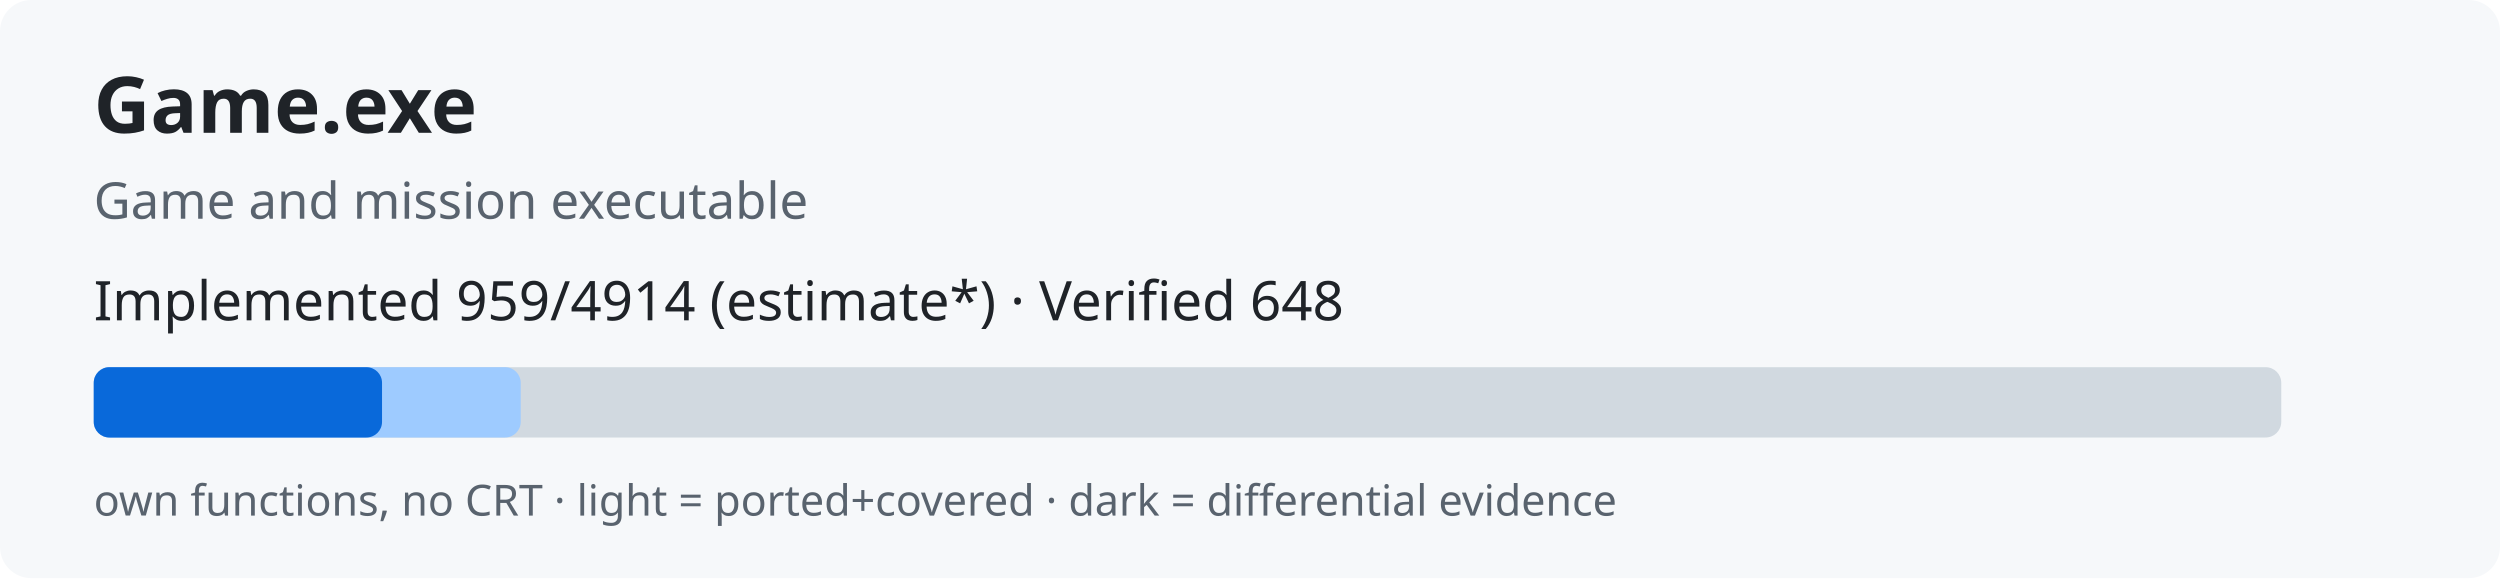
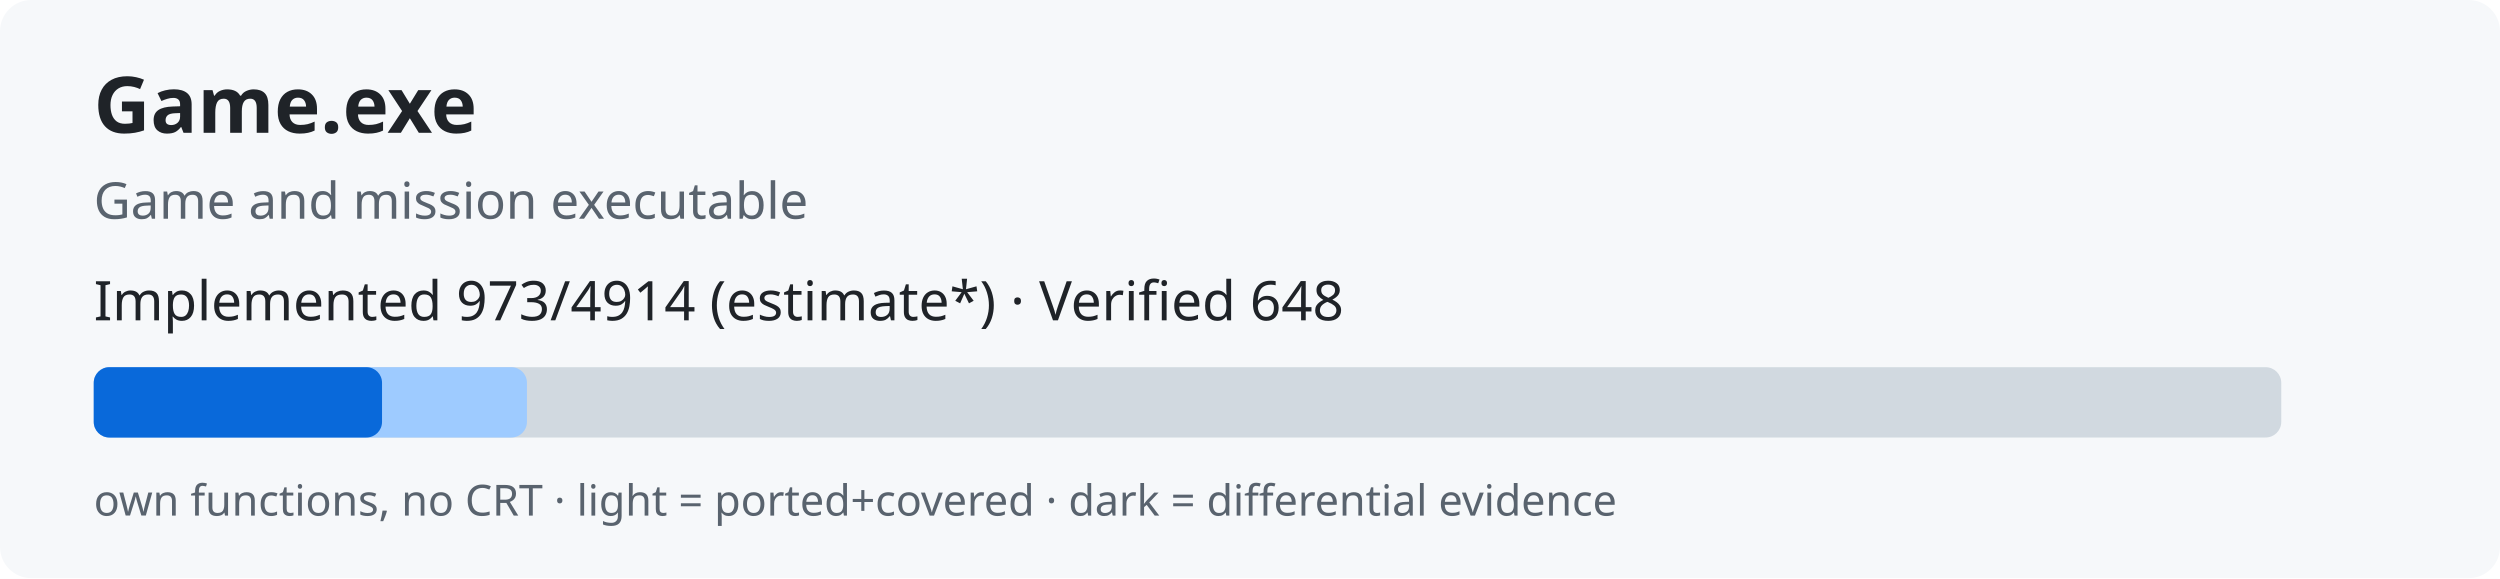
<svg xmlns="http://www.w3.org/2000/svg" width="640" height="148" role="img">
  <rect width="640" height="148" rx="8" fill="#f6f8fa" />
  <text x="24" y="34" font-family="sans-serif" font-size="20" font-weight="bold" fill="#1f2328">Game.exe</text>
  <text x="24" y="56" font-family="sans-serif" font-size="13" fill="#59636e">Game and mission executable</text>
-   <text x="24" y="82" font-family="sans-serif" font-size="14" fill="#1f2328">Implemented 959/4914 (estimate*) · Verified 648</text>
+   <text x="24" y="82" font-family="sans-serif" font-size="14" fill="#1f2328">Implemented 973/4914 (estimate*) · Verified 648</text>
  <rect x="24" y="94" width="560" height="18" rx="4" fill="#d1d9e0" />
-   <rect x="24" y="94" width="109.3" height="18" rx="4" fill="#9ecbff" />
+   <rect x="24" y="94" width="110.9" height="18" rx="4" fill="#9ecbff" />
  <rect x="24" y="94" width="73.8" height="18" rx="4" fill="#0969da" />
  <text x="24" y="132" font-family="sans-serif" font-size="11" fill="#59636e">own functions, no CRT · light = ported+covered · dark = differential evidence</text>
</svg>
